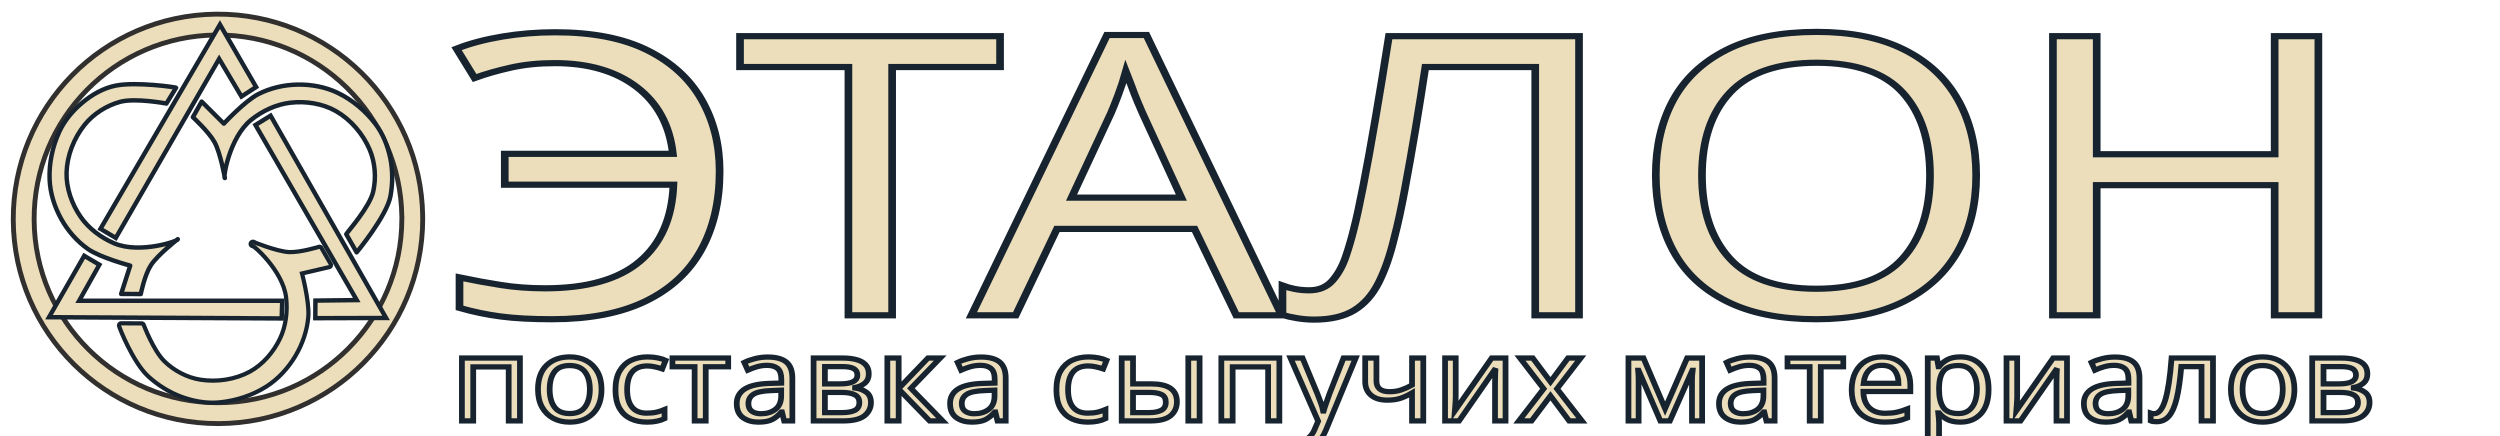
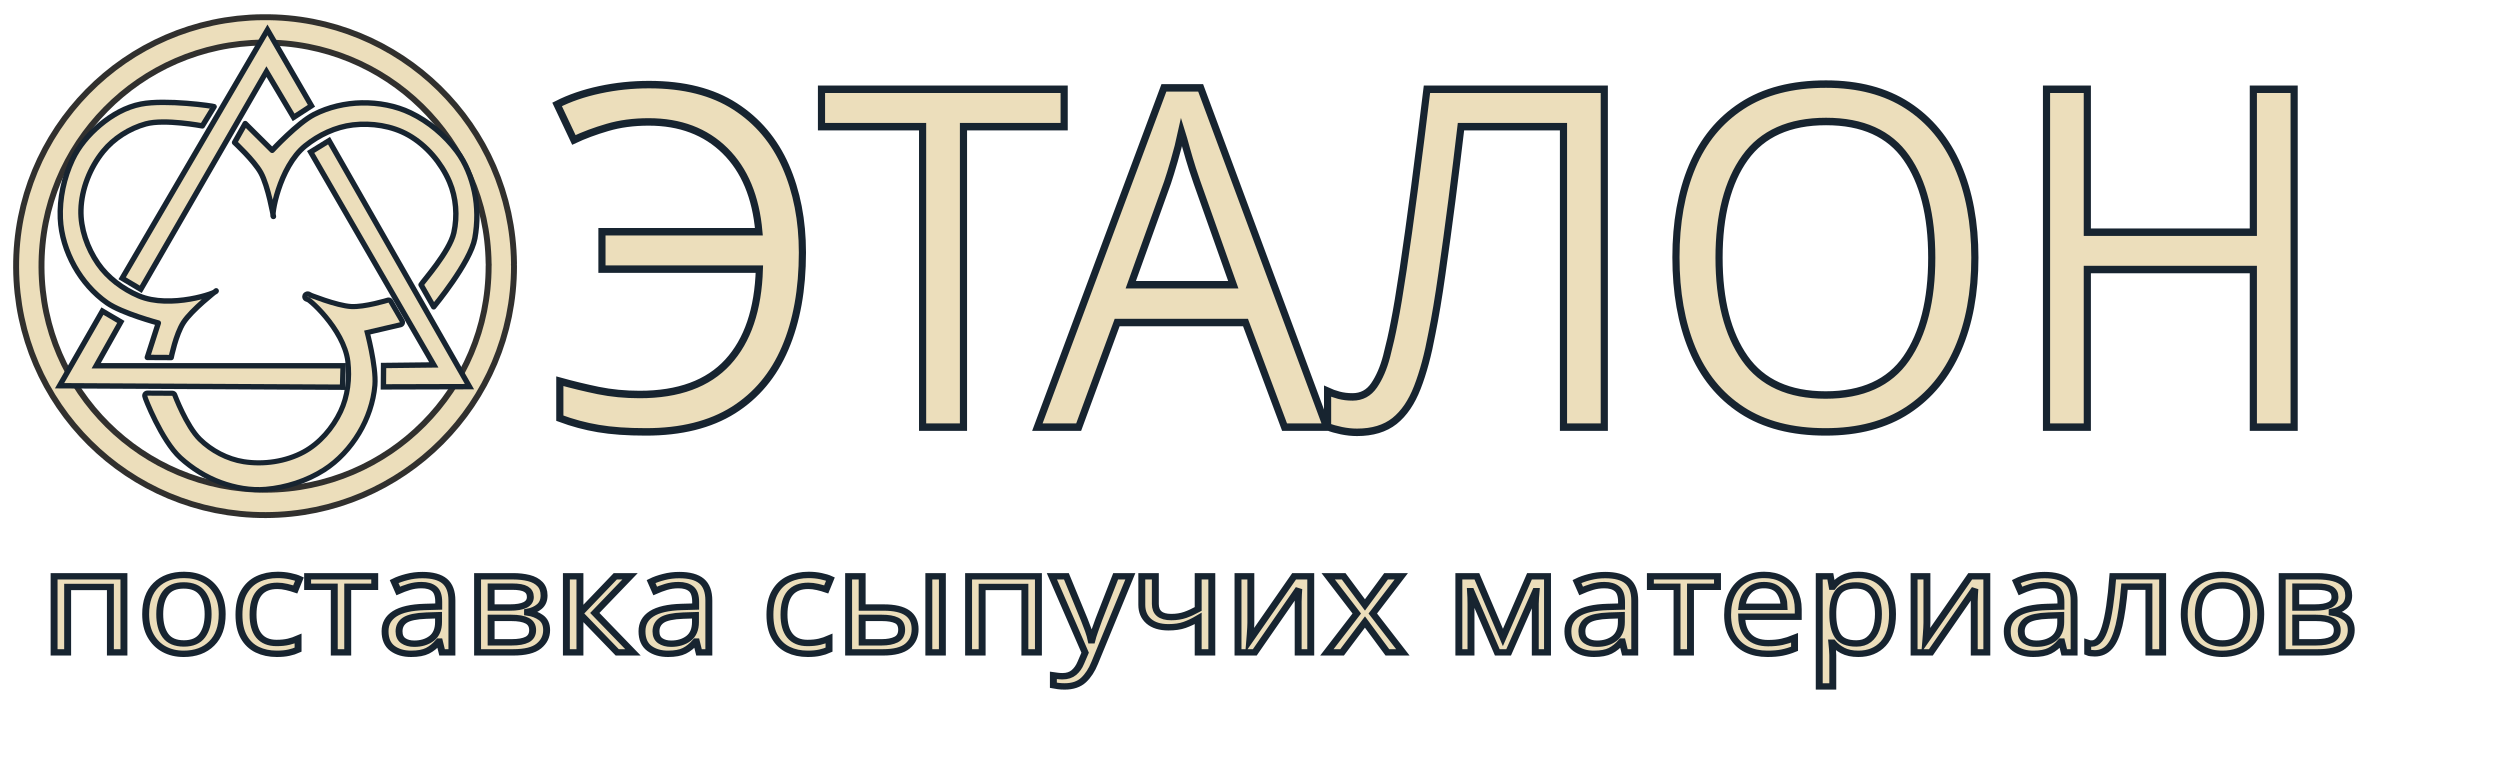
- <svg xmlns="http://www.w3.org/2000/svg" xmlns:ns1="http://www.openswatchbook.org/uri/2009/osb" version="1.1" id="svg823" width="563" height="98.179">
+ <svg xmlns="http://www.w3.org/2000/svg" xmlns:ns1="http://www.openswatchbook.org/uri/2009/osb" version="1.1" id="svg823" width="463" height="140.179">
  <defs id="defs859">
    <linearGradient id="linearGradient865" ns1:paint="solid">
      <stop style="stop-color:#11d600;stop-opacity:1;" offset="0" id="stop863" />
    </linearGradient>
  </defs>
-   <g id="myG" transform="translate(0,-1.821003)">
-     <path style="opacity:0.818;fill:none;fill-opacity:1;stroke:#040300;stroke-width:5.8;stroke-linecap:round;stroke-linejoin:round;stroke-miterlimit:4;stroke-dasharray:none;stroke-opacity:1;paint-order:stroke fill markers" id="path8823-5" d="M 92.844,51.11 A 43.754,43.754 0 0 1 49.222,94.864 43.754,43.754 0 0 1 5.336,51.375 43.754,43.754 0 0 1 48.693,7.357 43.754,43.754 0 0 1 92.841,50.581" />
-     <path style="opacity:1;fill:none;fill-opacity:1;stroke:#ecdebb;stroke-width:3.6;stroke-linecap:round;stroke-linejoin:round;stroke-miterlimit:4;stroke-dasharray:none;stroke-opacity:1;paint-order:stroke fill markers" id="path8823-5-8" d="M 92.844,51.11 A 43.754,43.754 0 0 1 49.222,94.864 43.754,43.754 0 0 1 5.336,51.375 43.754,43.754 0 0 1 48.693,7.357 43.754,43.754 0 0 1 92.841,50.581" />
-     <path style="fill:#ecdebb;fill-opacity:1;stroke:#172430;stroke-width:1px;stroke-linecap:butt;stroke-linejoin:miter;stroke-opacity:1" d="m 22.626,53.352 3.445,2.048 23.277,-40.317 5.028,8.473 3.305,-2.142 -8.147,-14.06 z" id="path8754" />
-     <path style="fill:#ecdebb;fill-opacity:1;stroke:#172430;stroke-width:1px;stroke-linecap:butt;stroke-linejoin:round;stroke-opacity:1" d="m 37.473,25.14 2.182,-3.563 c -0.053,-0.107 -8.943,-1.377 -13.539,-0.487 -2.809,0.544 -5.396,2.026 -7.588,3.864 -2.099,1.759 -3.96,3.944 -5.121,6.425 -1.571,3.358 -2.391,7.19 -2.235,10.894 0.13,3.071 1.114,6.158 2.607,8.845 1.473,2.652 3.563,5.063 6.052,6.797 2.79,1.944 9.497,3.724 9.497,3.724 l -2.048,6.378 4.423,0.023 c 0,0 0.858,-4.305 2.281,-6.494 1.531,-2.356 6.052,-5.866 6.052,-5.866 0.397,0.34 -8.521,3.422 -14.339,0.931 -2.945,-1.261 -5.72,-3.324 -7.542,-5.959 -1.982,-2.866 -3.261,-6.48 -3.166,-9.963 0.106,-3.849 1.677,-7.806 4.097,-10.801 1.975,-2.444 4.886,-4.283 7.914,-5.121 3.472,-0.961 10.472,0.372 10.472,0.372 z" id="path8731" />
-     <path style="fill:#ecdebb;fill-opacity:1;stroke:#172430;stroke-width:1.002;stroke-linecap:butt;stroke-linejoin:round;stroke-miterlimit:4;stroke-dasharray:none;stroke-opacity:1" d="m 77.98,54.556 2.336,4.097 c 0,0 6.821,-8.214 7.632,-12.724 0.506,-2.816 0.517,-5.784 -0.077,-8.582 -0.568,-2.679 -1.623,-5.348 -3.268,-7.538 -2.227,-2.963 -5.226,-5.487 -8.57,-7.087 -2.772,-1.327 -5.961,-1.907 -9.034,-1.851 -3.033,0.056 -6.143,0.769 -8.843,2.153 -3.026,1.551 -7.747,6.637 -7.747,6.637 l -4.996,-4.96 -1.973,3.508 c 0,0 3.6,3.322 4.865,5.607 1.361,2.458 2.338,8.098 2.338,8.098 -0.487,0.191 0.979,-9.13 5.91,-13.098 2.496,-2.009 5.62,-3.49 8.802,-3.862 3.461,-0.404 7.252,0.162 10.283,1.882 3.349,1.9 6.105,5.145 7.613,8.688 1.231,2.891 1.488,6.325 0.806,9.392 -0.782,3.517 -5.752,9.036 -6.078,9.641 z" id="path8731-0" />
-     <path style="fill:#ecdebb;fill-opacity:1;stroke:#172430;stroke-width:1.9;stroke-linecap:round;stroke-linejoin:round;stroke-miterlimit:4;stroke-dasharray:none;stroke-opacity:1;paint-order:stroke fill markers" d="m 31.915,75.126 -4.635,-0.026 c -0.066,0.1 3.07,8.087 6.465,11.164 2.12,1.921 4.631,3.503 7.319,4.483 2.573,0.938 5.396,1.458 8.124,1.223 3.693,-0.318 7.422,-1.525 10.552,-3.512 2.595,-1.648 4.776,-4.044 6.357,-6.681 1.56,-2.602 2.603,-5.617 2.86,-8.64 C 69.247,69.749 67.435,63.051 67.435,63.051 l 6.628,-1.544 -2.107,-3.641 c 0,0 -4.321,1.338 -6.929,1.2 -2.806,-0.148 -8.106,-2.308 -8.106,-2.308 0.096,-0.514 7.224,5.669 7.976,11.952 0.38,3.181 -0.018,6.615 -1.39,9.511 -1.491,3.149 -3.981,6.064 -7.045,7.723 -3.386,1.833 -7.598,2.45 -11.402,1.852 -3.104,-0.488 -6.152,-2.09 -8.392,-4.293 -2.568,-2.527 -4.752,-8.376 -4.752,-8.376 z" id="path8731-6" />
-     <path style="fill:#ecdebb;fill-opacity:1;stroke:#172430;stroke-width:1px;stroke-linecap:butt;stroke-linejoin:miter;stroke-opacity:1" d="m 60.935,27.871 -3.403,2.099 22.811,39.433 -9.309,0.109 -0.029,3.961 15.938,-0.045 z" id="path8754-2" />
-     <path style="fill:#ecdebb;fill-opacity:1;stroke:#172430;stroke-width:1px;stroke-linecap:butt;stroke-linejoin:miter;stroke-opacity:1" d="m 63.434,73.532 0.117,-3.975 -45.731,-5.9e-4 4.56,-8.116 -3.416,-2.006 -7.93,13.825 z" id="path8754-7" />
-     <text xml:space="preserve" style="font-style:normal;font-weight:normal;font-size:40.904px;line-height:1.25;font-family:sans-serif;letter-spacing:0px;word-spacing:0px;fill:#ecdebb;fill-opacity:1;stroke:#172430;stroke-width:1.551;stroke-miterlimit:4;stroke-dasharray:none;stroke-opacity:1" x="89.268" y="81.211" id="text817" transform="scale(1.115092,0.8967869)">
-       <tspan id="tspan815" x="89.268" y="81.211" style="font-size:98.171px;fill:#ecdebb;fill-opacity:1;stroke:#172430;stroke-width:1.551;stroke-miterlimit:4;stroke-dasharray:none;stroke-opacity:1">ЭТАЛОН</tspan>
-       <tspan x="89.268" y="151.679" style="font-size:24.543px;fill:#ecdebb;fill-opacity:1;stroke:#172430;stroke-width:1.551;stroke-miterlimit:4;stroke-dasharray:none;stroke-opacity:1" id="tspan819" />
-       <tspan x="89.268" y="202.809" style="font-size:24.543px;fill:#ecdebb;fill-opacity:1;stroke:#172430;stroke-width:1.551;stroke-miterlimit:4;stroke-dasharray:none;stroke-opacity:1" id="tspan821" />
+   <g id="myG" transform="translate(0,40.17896)">
+     <path style="opacity:0.818;fill:none;fill-opacity:1;stroke:#040300;stroke-width:5.8;stroke-linecap:round;stroke-linejoin:round;stroke-miterlimit:4;stroke-dasharray:none;stroke-opacity:1;paint-order:stroke fill markers" id="path8823-5" d="M 92.844,9.11 A 43.754,43.754 0 0 1 49.222,52.864 43.754,43.754 0 0 1 5.336,9.375 43.754,43.754 0 0 1 48.693,-34.643 43.754,43.754 0 0 1 92.841,8.581" />
+     <path style="opacity:1;fill:none;fill-opacity:1;stroke:#ecdebb;stroke-width:3.6;stroke-linecap:round;stroke-linejoin:round;stroke-miterlimit:4;stroke-dasharray:none;stroke-opacity:1;paint-order:stroke fill markers" id="path8823-5-8" d="M 92.844,9.11 A 43.754,43.754 0 0 1 49.222,52.864 43.754,43.754 0 0 1 5.336,9.375 43.754,43.754 0 0 1 48.693,-34.643 43.754,43.754 0 0 1 92.841,8.581" />
+     <path style="fill:#ecdebb;fill-opacity:1;stroke:#172430;stroke-width:1px;stroke-linecap:butt;stroke-linejoin:miter;stroke-opacity:1" d="m 22.626,11.352 3.445,2.048 23.277,-40.317 5.028,8.473 3.305,-2.142 -8.147,-14.06 z" id="path8754" />
+     <path style="fill:#ecdebb;fill-opacity:1;stroke:#172430;stroke-width:1px;stroke-linecap:butt;stroke-linejoin:round;stroke-opacity:1" d="m 37.473,-16.86 2.182,-3.563 c -0.053,-0.107 -8.943,-1.377 -13.539,-0.487 -2.809,0.544 -5.396,2.026 -7.588,3.864 -2.099,1.759 -3.96,3.944 -5.121,6.425 -1.571,3.358 -2.391,7.19 -2.235,10.894 0.13,3.071 1.114,6.158 2.607,8.845 1.473,2.652 3.563,5.063 6.052,6.797 2.79,1.944 9.497,3.724 9.497,3.724 l -2.048,6.378 4.423,0.023 c 0,0 0.858,-4.305 2.281,-6.494 1.531,-2.356 6.052,-5.866 6.052,-5.866 0.397,0.34 -8.521,3.422 -14.339,0.931 C 22.753,13.35 19.978,11.287 18.156,8.652 16.175,5.786 14.895,2.172 14.991,-1.311 c 0.106,-3.849 1.677,-7.806 4.097,-10.801 1.975,-2.444 4.886,-4.283 7.914,-5.121 3.472,-0.961 10.472,0.372 10.472,0.372 z" id="path8731" />
+     <path style="fill:#ecdebb;fill-opacity:1;stroke:#172430;stroke-width:1.002;stroke-linecap:butt;stroke-linejoin:round;stroke-miterlimit:4;stroke-dasharray:none;stroke-opacity:1" d="m 77.98,12.556 2.336,4.097 c 0,0 6.821,-8.214 7.632,-12.724 0.506,-2.816 0.517,-5.784 -0.077,-8.582 -0.568,-2.679 -1.623,-5.348 -3.268,-7.538 -2.227,-2.963 -5.226,-5.487 -8.57,-7.087 -2.772,-1.327 -5.961,-1.907 -9.034,-1.851 -3.033,0.056 -6.143,0.769 -8.843,2.153 -3.026,1.551 -7.747,6.637 -7.747,6.637 l -4.996,-4.96 -1.973,3.508 c 0,0 3.6,3.322 4.865,5.607 1.361,2.458 2.338,8.098 2.338,8.098 -0.487,0.191 0.979,-9.13 5.91,-13.098 2.496,-2.009 5.62,-3.49 8.802,-3.862 3.461,-0.404 7.252,0.162 10.283,1.882 3.349,1.9 6.105,5.145 7.613,8.688 1.231,2.891 1.488,6.325 0.806,9.392 -0.782,3.517 -5.752,9.036 -6.078,9.641 z" id="path8731-0" />
+     <path style="fill:#ecdebb;fill-opacity:1;stroke:#172430;stroke-width:1.9;stroke-linecap:round;stroke-linejoin:round;stroke-miterlimit:4;stroke-dasharray:none;stroke-opacity:1;paint-order:stroke fill markers" d="m 31.915,33.126 -4.635,-0.026 c -0.066,0.1 3.07,8.087 6.465,11.164 2.12,1.921 4.631,3.503 7.319,4.483 2.573,0.938 5.396,1.458 8.124,1.223 3.693,-0.318 7.422,-1.525 10.552,-3.512 2.595,-1.648 4.776,-4.044 6.357,-6.681 1.56,-2.602 2.603,-5.617 2.86,-8.64 C 69.247,27.749 67.435,21.051 67.435,21.051 l 6.628,-1.544 -2.107,-3.641 c 0,0 -4.321,1.338 -6.929,1.2 -2.806,-0.148 -8.106,-2.308 -8.106,-2.308 0.096,-0.514 7.224,5.669 7.976,11.952 0.38,3.181 -0.018,6.615 -1.39,9.511 -1.491,3.149 -3.981,6.064 -7.045,7.723 -3.386,1.833 -7.598,2.45 -11.402,1.852 -3.104,-0.488 -6.152,-2.09 -8.392,-4.293 -2.568,-2.527 -4.752,-8.376 -4.752,-8.376 z" id="path8731-6" />
+     <path style="fill:#ecdebb;fill-opacity:1;stroke:#172430;stroke-width:1px;stroke-linecap:butt;stroke-linejoin:miter;stroke-opacity:1" d="m 60.935,-14.129 -3.403,2.099 22.811,39.433 -9.309,0.109 -0.029,3.961 15.938,-0.045 z" id="path8754-2" />
+     <path style="fill:#ecdebb;fill-opacity:1;stroke:#172430;stroke-width:1px;stroke-linecap:butt;stroke-linejoin:miter;stroke-opacity:1" d="m 63.434,31.532 0.117,-3.975 -45.731,-5.9e-4 4.56,-8.116 -3.416,-2.006 -7.93,13.825 z" id="path8754-7" />
+     <text xml:space="preserve" style="font-style:normal;font-weight:normal;font-size:35.748px;line-height:1.25;font-family:sans-serif;letter-spacing:0px;word-spacing:0px;fill:#ecdebb;fill-opacity:1;stroke:#172430;stroke-width:1.355;stroke-miterlimit:4;stroke-dasharray:none;stroke-opacity:1" x="102.809" y="38.116" id="text817" transform="scale(0.9790103,1.02144)">
+       <tspan id="tspan815" x="102.809" y="38.116" style="font-size:85.796px;fill:#ecdebb;fill-opacity:1;stroke:#172430;stroke-width:1.355;stroke-miterlimit:4;stroke-dasharray:none;stroke-opacity:1">ЭТАЛОН</tspan>
+       <tspan x="102.809" y="99.701" style="font-size:21.449px;fill:#ecdebb;fill-opacity:1;stroke:#172430;stroke-width:1.355;stroke-miterlimit:4;stroke-dasharray:none;stroke-opacity:1" id="tspan819" />
+       <tspan x="102.809" y="144.386" style="font-size:21.449px;fill:#ecdebb;fill-opacity:1;stroke:#172430;stroke-width:1.355;stroke-miterlimit:4;stroke-dasharray:none;stroke-opacity:1" id="tspan821" />
    </text>
-     <text xml:space="preserve" style="font-style:normal;font-weight:normal;font-size:27.591px;line-height:1.25;font-family:sans-serif;letter-spacing:0px;word-spacing:0px;fill:#ecdebb;fill-opacity:1;stroke:#172430;stroke-width:1.24;stroke-miterlimit:4;stroke-dasharray:none;stroke-opacity:1" x="97.172" y="100.986" id="text825" transform="scale(1.045286,0.9566757)">
-       <tspan id="tspan823" x="97.172" y="100.986" style="fill:#ecdebb;fill-opacity:1;stroke:#172430;stroke-width:1.24;stroke-miterlimit:4;stroke-dasharray:none;stroke-opacity:1">поставка сыпучих материалов</tspan>
+     <text xml:space="preserve" style="font-style:normal;font-weight:normal;font-size:27.395px;line-height:1.25;font-family:sans-serif;letter-spacing:0px;word-spacing:0px;fill:#ecdebb;fill-opacity:1;stroke:#172430;stroke-width:1.231;stroke-miterlimit:4;stroke-dasharray:none;stroke-opacity:1" x="7.283" y="84.072" id="text825" transform="scale(1.042565,0.9591725)">
+       <tspan id="tspan823" x="7.283" y="84.072" style="fill:#ecdebb;fill-opacity:1;stroke:#172430;stroke-width:1.231;stroke-miterlimit:4;stroke-dasharray:none;stroke-opacity:1">поставка сыпучих материалов</tspan>
    </text>
  </g>
</svg>
